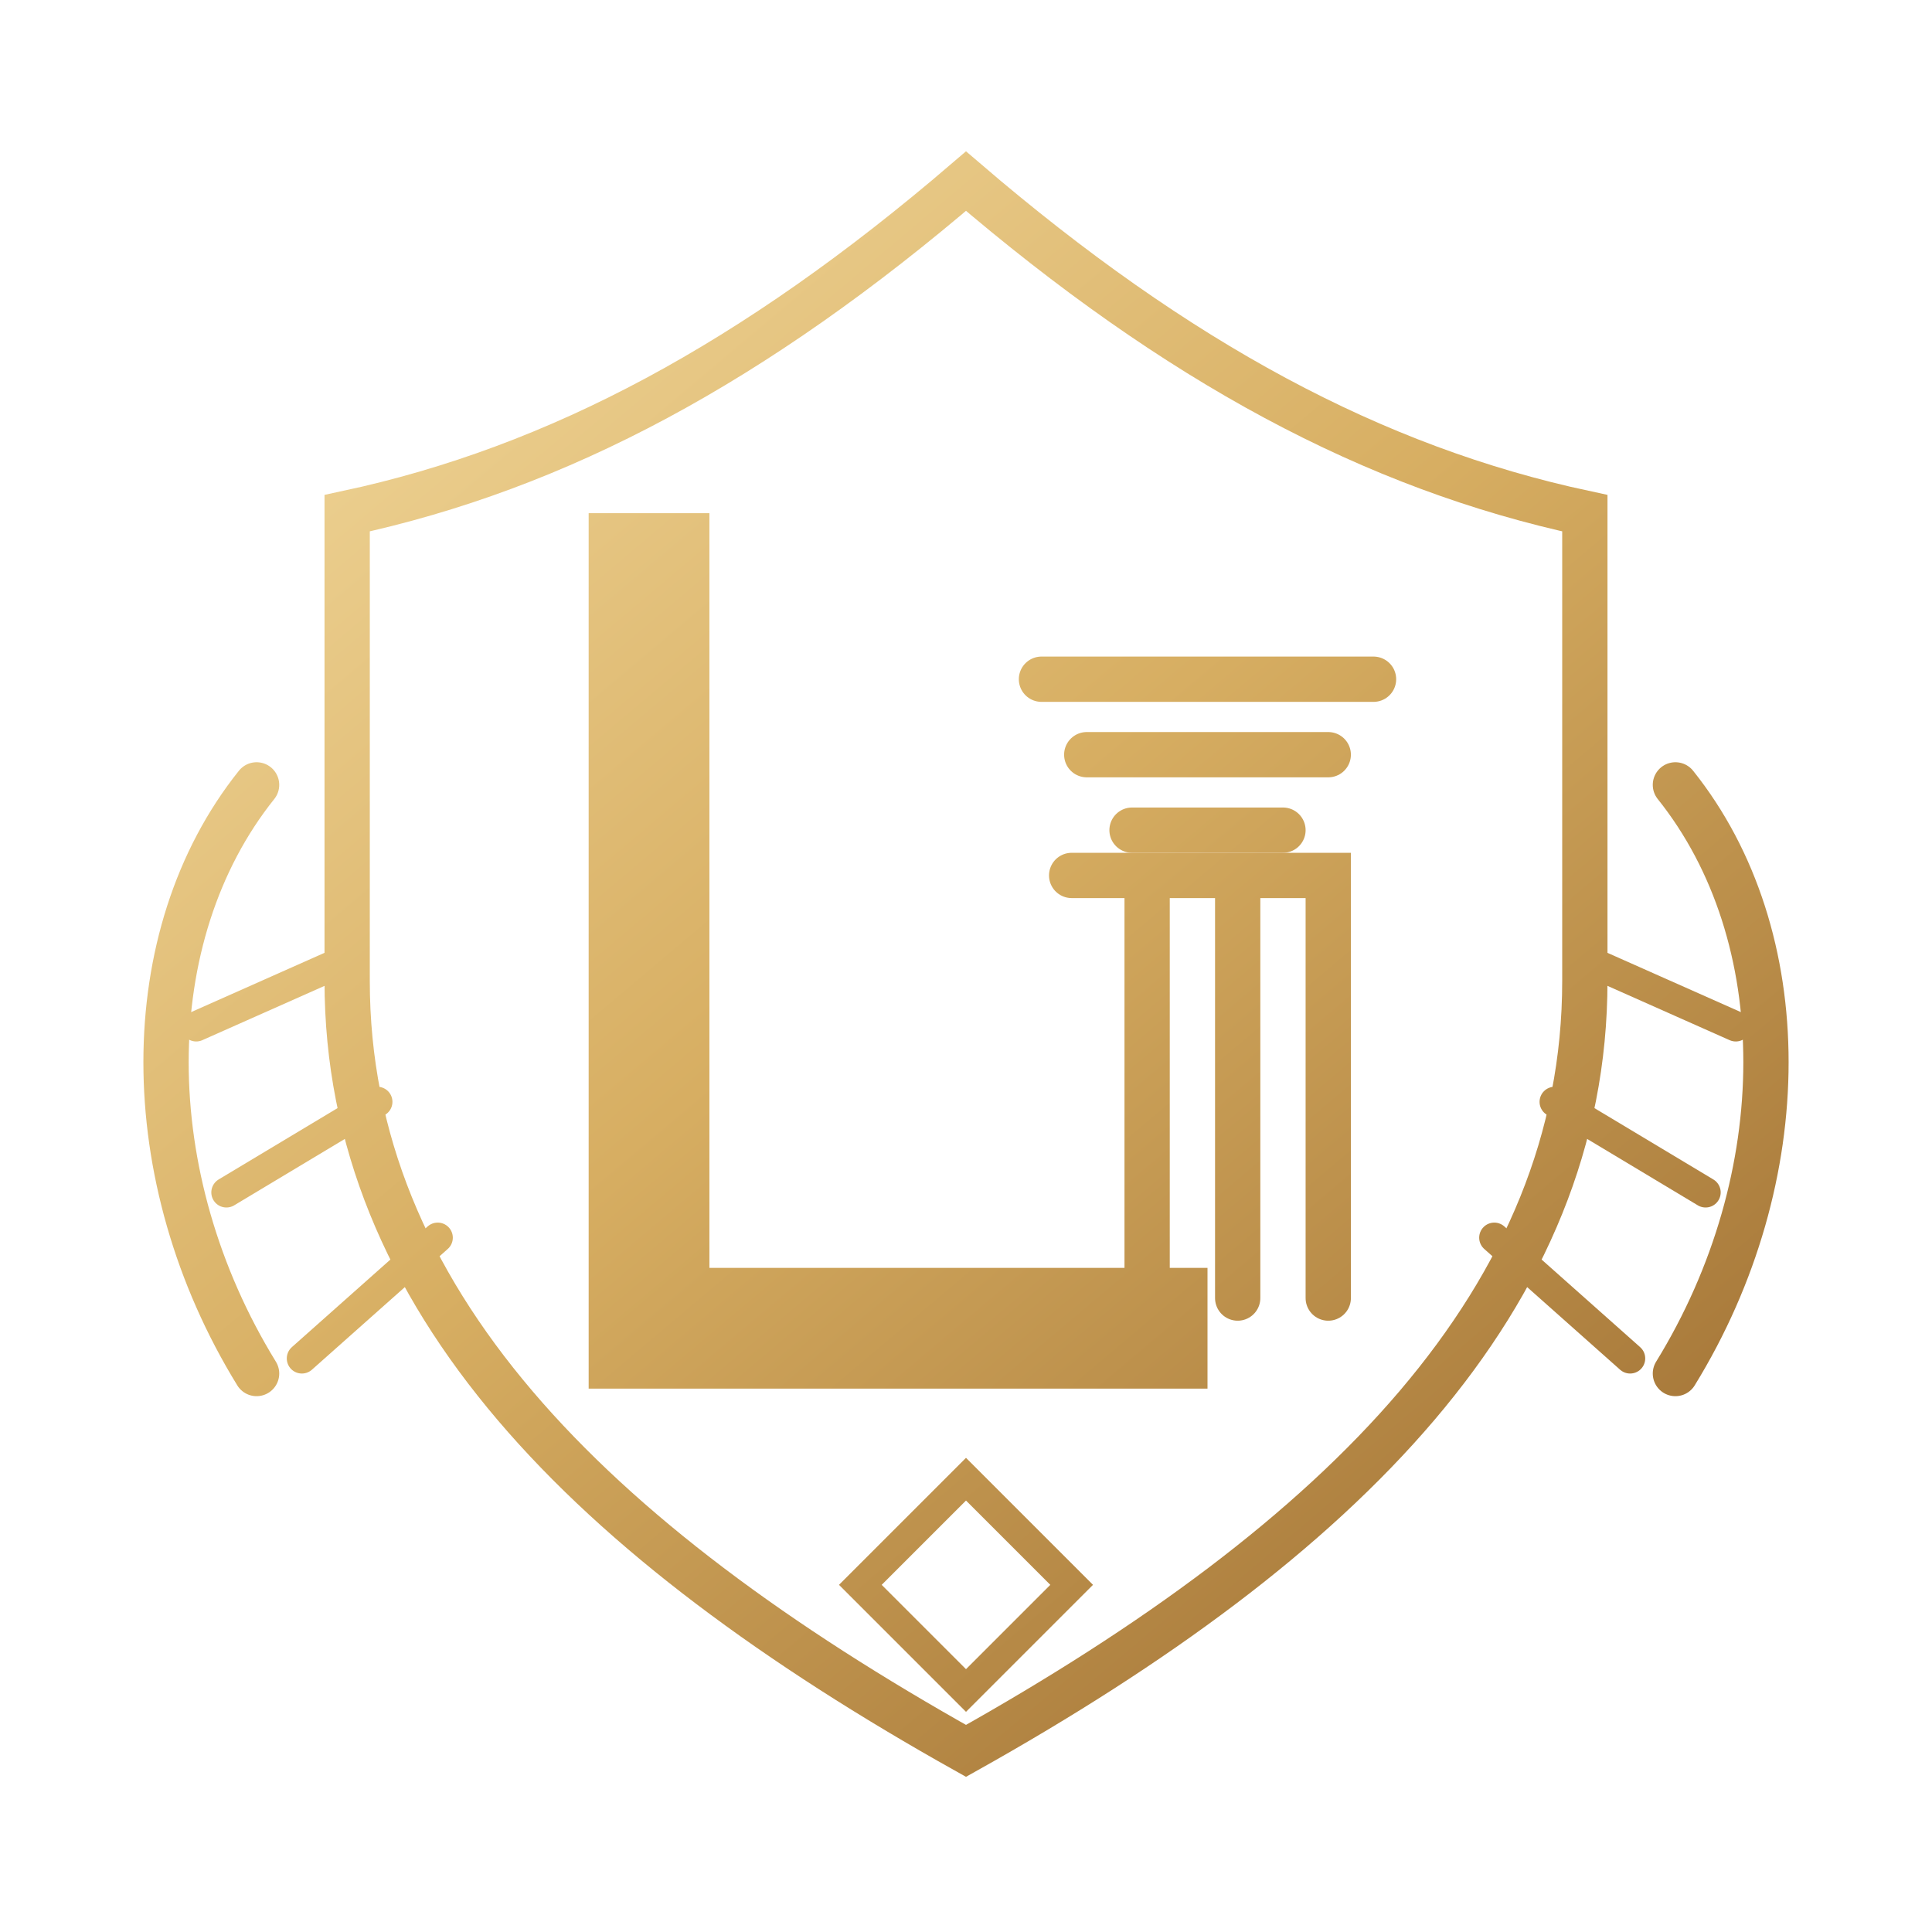
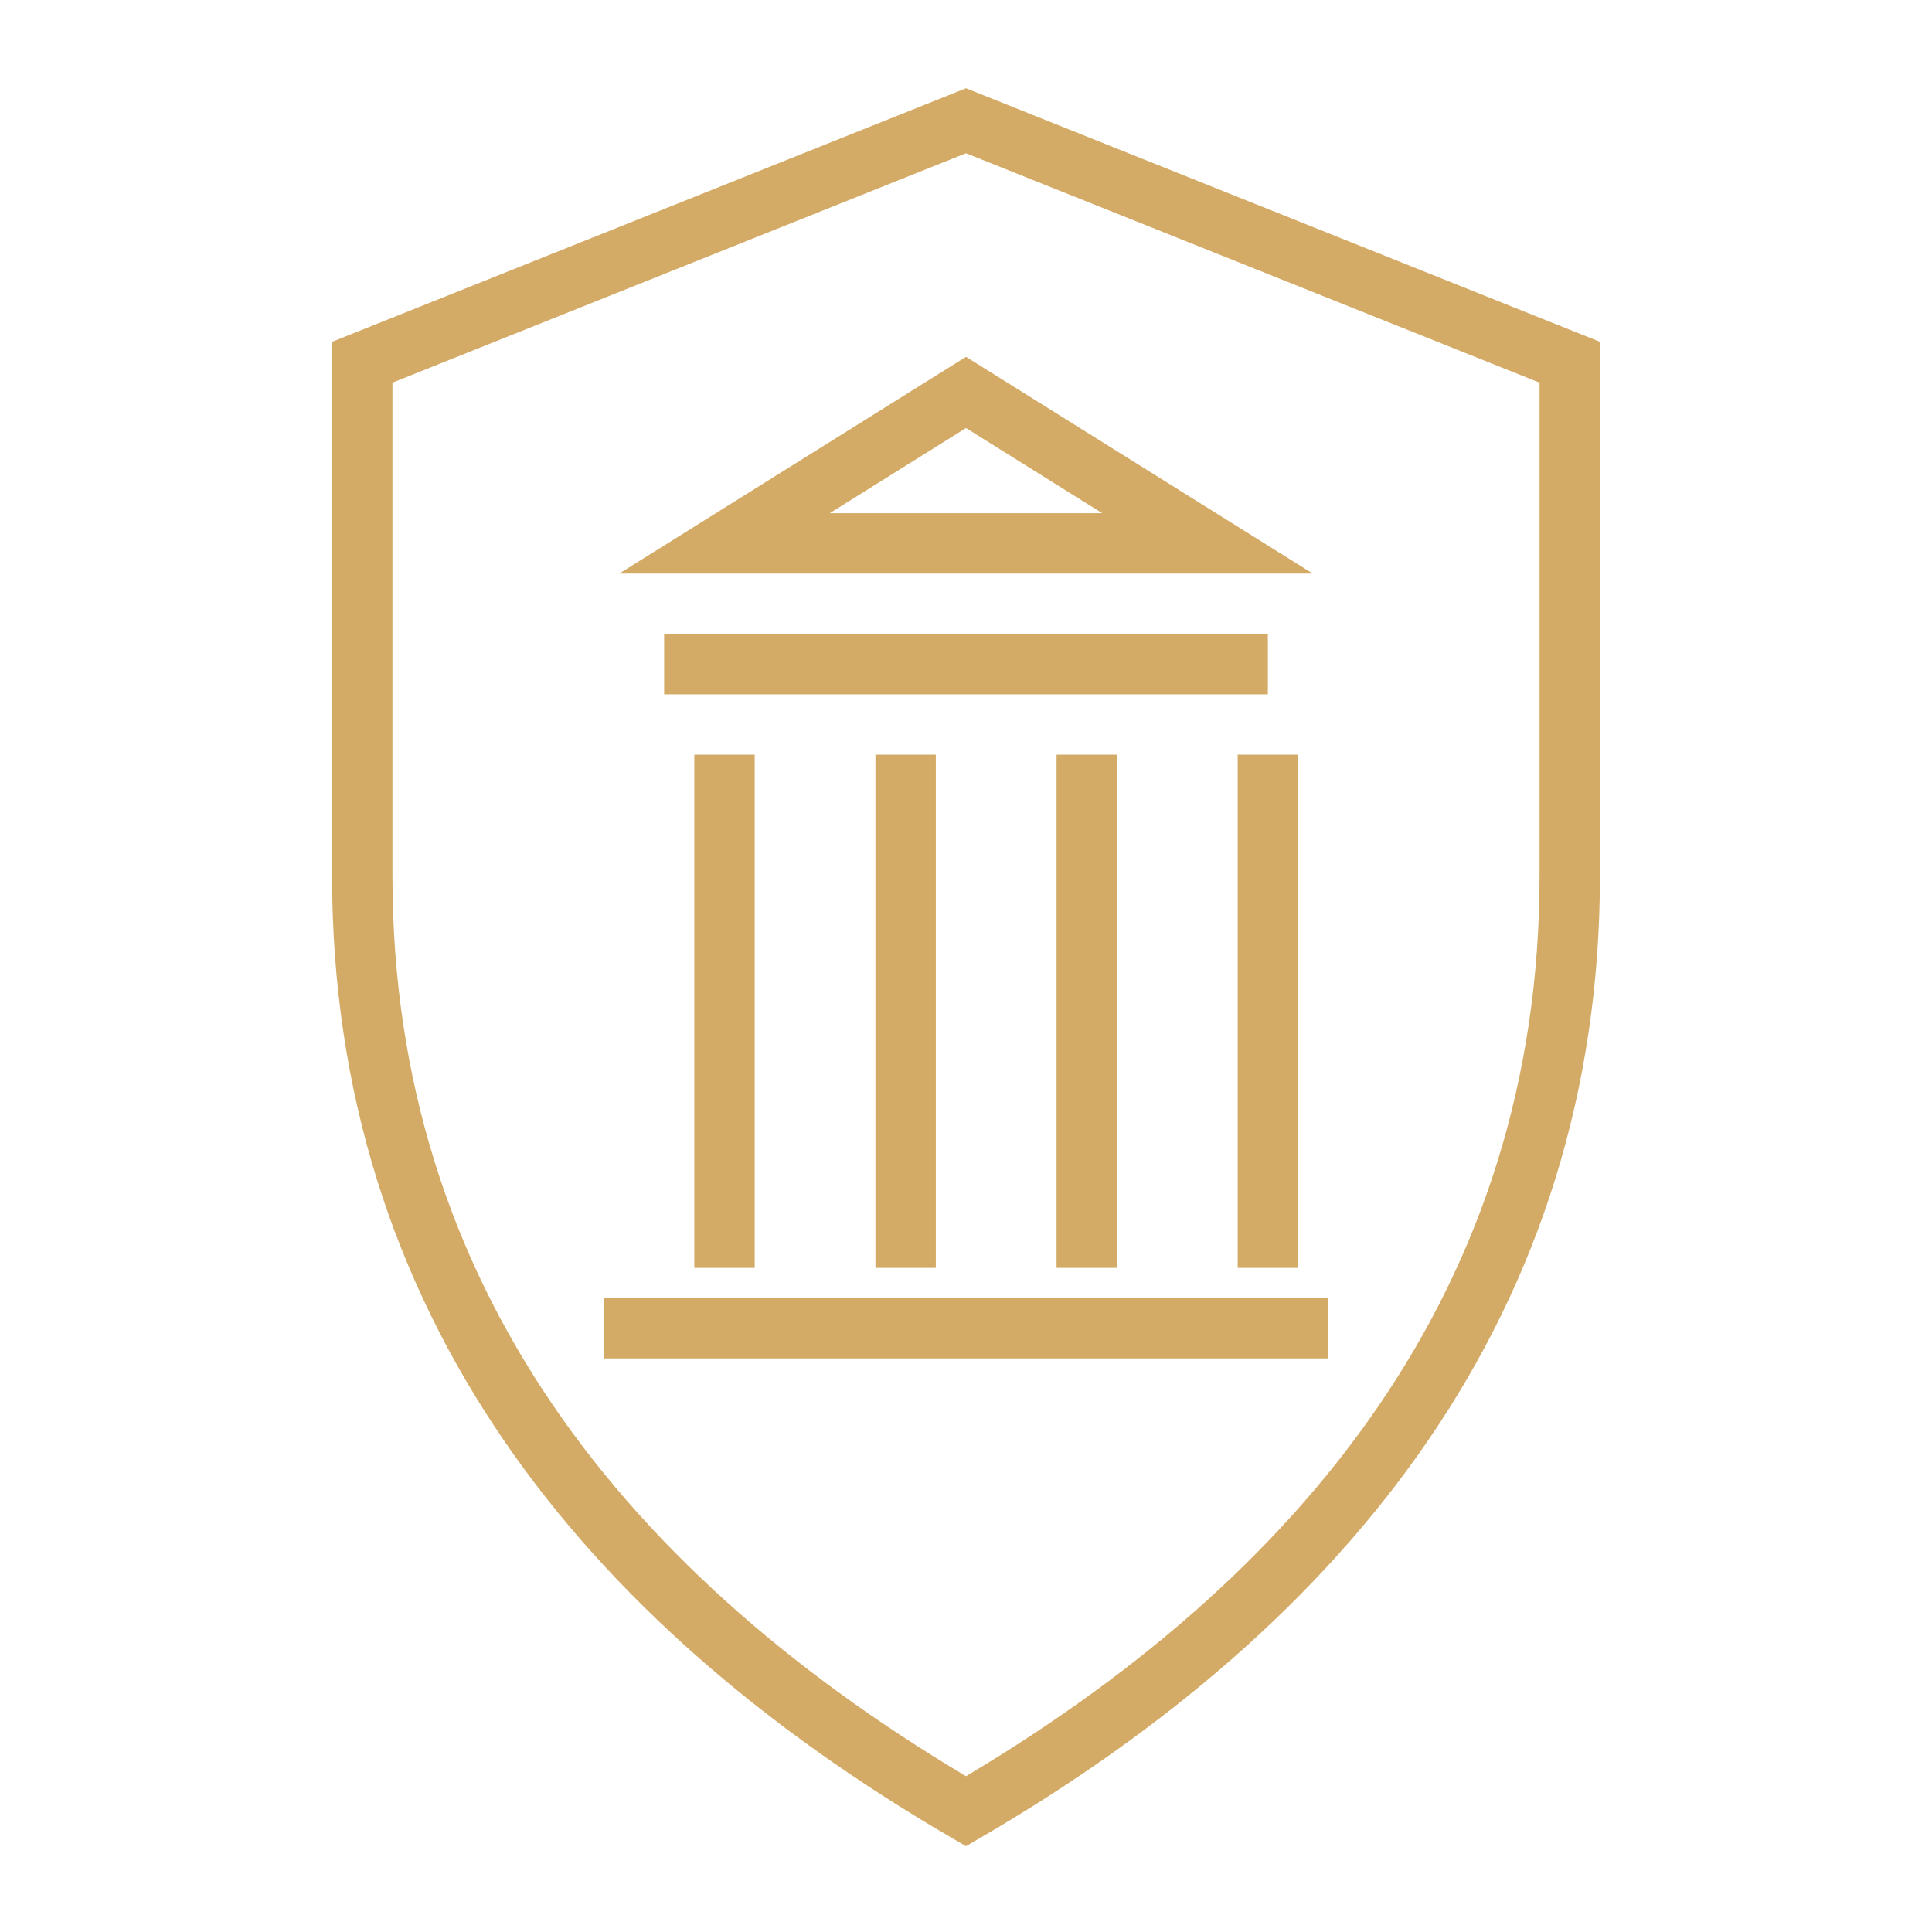
- <svg xmlns="http://www.w3.org/2000/svg" width="128" height="128" viewBox="0 0 128 128" fill="none">
-   <defs>
-     <linearGradient id="gold" x1="22" y1="14" x2="108" y2="116" gradientUnits="userSpaceOnUse">
-       <stop stop-color="#F1D79A" />
-       <stop offset="0.45" stop-color="#D7AE62" />
-       <stop offset="1" stop-color="#9D6D31" />
-     </linearGradient>
-   </defs>
-   <path d="M64 12C78 24 91 31 105 34V65C105 86 89 102 64 116C39 102 23 86 23 65V34C37 31 50 24 64 12Z" stroke="url(#gold)" stroke-width="3" />
-   <path d="M17 52C9 62 9 78 17 91M111 52C119 62 119 78 111 91" stroke="url(#gold)" stroke-width="3" stroke-linecap="round" />
-   <path d="M13 68L22 64M15 79L25 73M20 90L29 82M115 68L106 64M113 79L103 73M108 90L99 82" stroke="url(#gold)" stroke-width="2" stroke-linecap="round" />
-   <path d="M43 38V88H76" stroke="url(#gold)" stroke-width="8" stroke-linecap="square" />
-   <path d="M69 45H91M72 50H88M75 55H85" stroke="url(#gold)" stroke-width="3" stroke-linecap="round" />
-   <path d="M71 58H88V86M76 58V86M82 58V86" stroke="url(#gold)" stroke-width="3" stroke-linecap="round" />
-   <path d="M57 105L64 98L71 105L64 112L57 105Z" stroke="url(#gold)" stroke-width="2" />
+ <svg xmlns="http://www.w3.org/2000/svg" viewBox="0 0 64 64" aria-hidden="true">
+   <path d="M32 4 52 12v17c0 14-8 24-20 31C20 53 12 43 12 29V12z" fill="none" stroke="#d3ab66" stroke-width="2" />
+   <path d="M22 22h20M24 25v17M30 25v17M36 25v17M42 25v17M20 44h24M24 18l8-5 8 5z" fill="none" stroke="#d3ab66" stroke-width="2" />
</svg>
